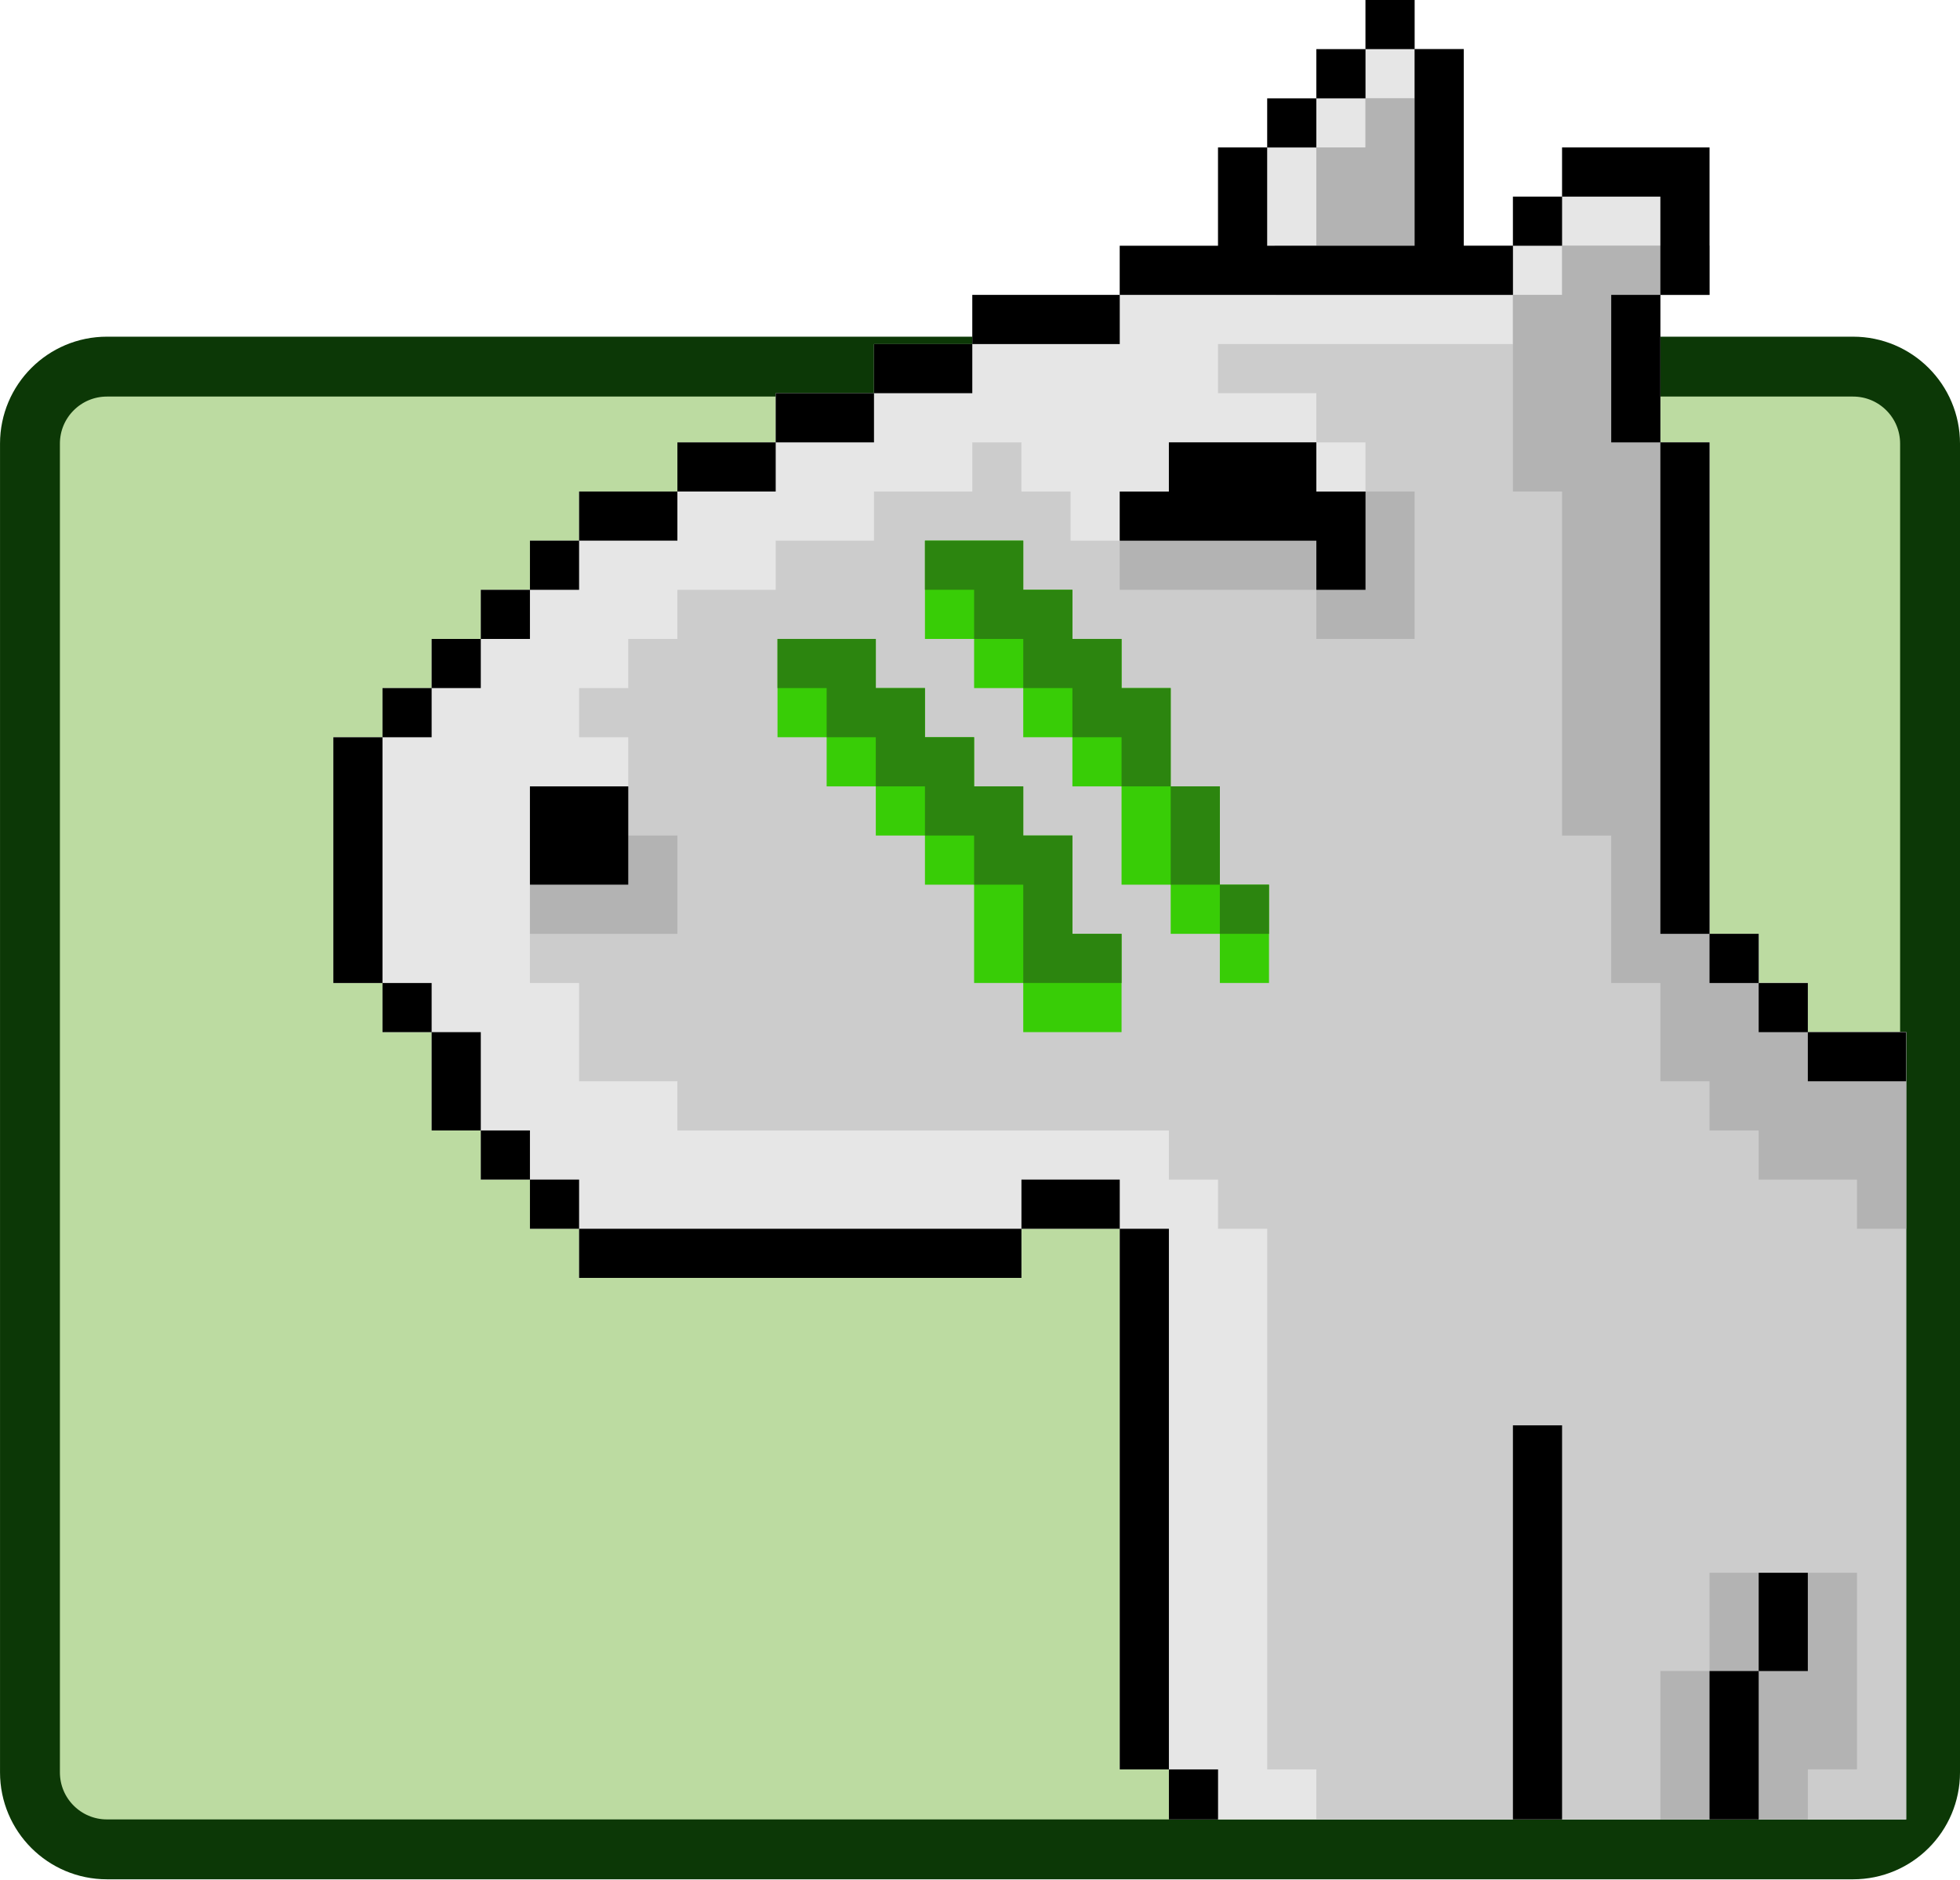
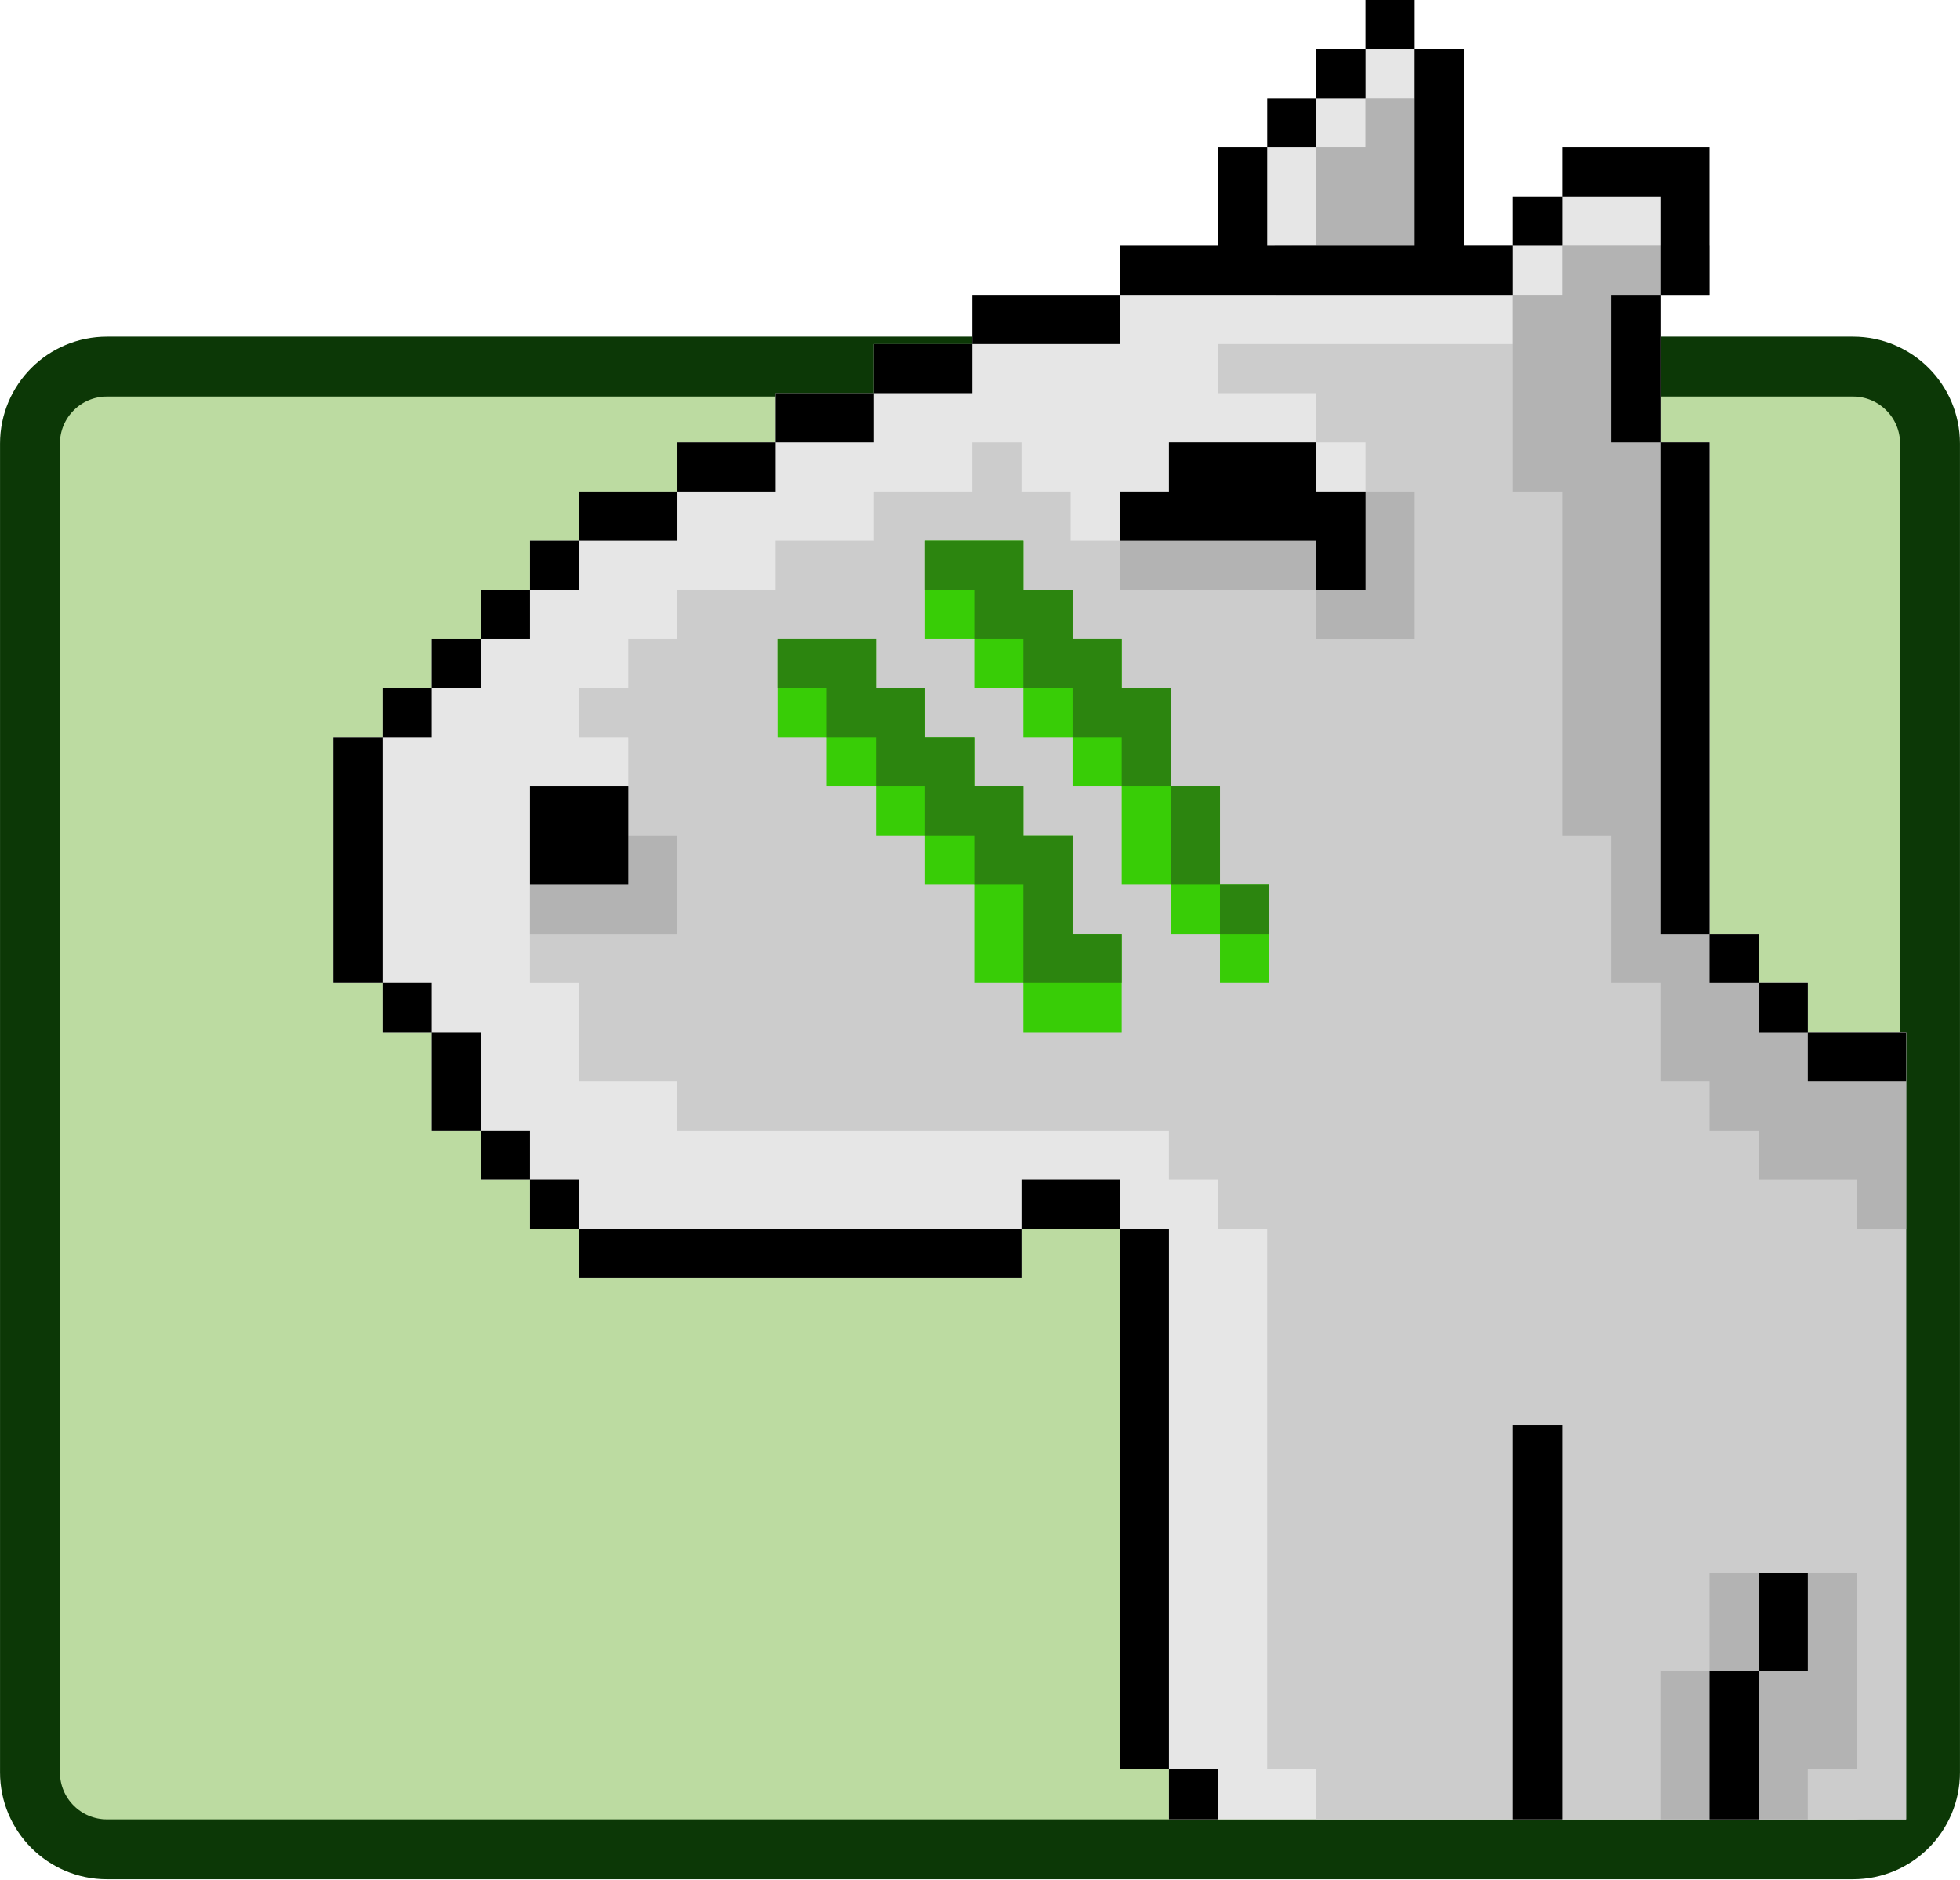
- <svg xmlns="http://www.w3.org/2000/svg" width="229.089" height="219.664" viewBox="0 0 60.613 58.12" version="1.1" id="svg8">
-   <defs id="defs2">
-     <clipPath id="clipPath4773" clipPathUnits="userSpaceOnUse">
-       <path id="path4771" d="m 305.925,416.681 c 0,-51.956 42.119,-94.074 94.075,-94.074 v 0 c 51.956,0 94.074,42.118 94.074,94.074 v 0 c 0,51.955 -42.118,94.074 -94.074,94.074 v 0 c -51.956,0 -94.075,-42.119 -94.075,-94.074" />
-     </clipPath>
-     <clipPath id="clipPath4981" clipPathUnits="userSpaceOnUse">
-       <path id="path4979" d="m 339.313,507.324 h 60.691 V 313.119 h -60.691 z" />
-     </clipPath>
-     <clipPath id="clipPath4761" clipPathUnits="userSpaceOnUse">
-       <path id="path4759" d="M 0,800 H 800 V 0 H 0 Z" />
-     </clipPath>
-     <clipPath clipPathUnits="userSpaceOnUse" id="clipPath4089">
-       <path d="m 2.918,67.206 c 0,14.774 -11.976,26.75 -26.75,26.75 -14.774,0 -26.75,-11.976 -26.75,-26.75 0,-14.774 11.977,-26.75 26.75,-26.75 14.774,0 26.75,11.976 26.75,26.75" style="fill:#6eff6e;fill-opacity:1;fill-rule:nonzero;stroke:none;stroke-width:0.284" id="path4091" />
-     </clipPath>
-   </defs>
-   <g id="layer1" transform="translate(-37.94865,-23.86584)">
-     <text xml:space="preserve" style="font-style:normal;font-variant:normal;font-weight:normal;font-stretch:normal;font-size:18.91px;line-height:1.25;font-family:'Arial Rounded MT Bold';-inkscape-font-specification:'Arial Rounded MT Bold, Normal';font-variant-ligatures:normal;font-variant-position:normal;font-variant-caps:normal;font-variant-numeric:normal;font-variant-alternates:normal;font-feature-settings:normal;text-indent:0;text-align:start;text-decoration:none;text-decoration-line:none;text-decoration-style:solid;text-decoration-color:#000000;letter-spacing:0px;word-spacing:0px;text-transform:none;writing-mode:lr-tb;direction:ltr;text-orientation:mixed;dominant-baseline:auto;baseline-shift:baseline;text-anchor:start;white-space:normal;shape-padding:0;opacity:1;vector-effect:none;fill:#4d4d4d;fill-opacity:1;stroke:none;stroke-width:0.473;stroke-linecap:butt;stroke-linejoin:miter;stroke-miterlimit:4;stroke-dasharray:none;stroke-dashoffset:0;stroke-opacity:1" x="68.421" y="131.293" id="text3995">
-       <tspan id="tspan3993" x="68.421" y="148.334" style="stroke-width:0.473" />
-     </text>
-     <rect style="opacity:1;fill:#bcdba1;fill-opacity:1;stroke:#0c3806;stroke-width:1.852;stroke-miterlimit:4;stroke-dasharray:none;stroke-opacity:1" id="rect4165" width="58.761" height="45.855" x="38.875" y="35.204" ry="2.381" />
-     <path style="fill:#e6e6e6;stroke-width:0.051;fill-opacity:1" d="m 80.176,23.866 v 0.76 0.76 h -0.76 -0.76 v 0.76 0.76 h -0.76 -0.76 v 0.76 0.76 h -0.76 -0.76 v 1.52 1.52 h -1.52 -1.52 v 0.76 0.76 h -2.28 -2.28 v 0.76 0.76 h -1.52 -1.52 v 0.76 0.76 h -1.52 -1.52 v 0.76 0.76 h -1.52 -1.52 v 0.76 0.76 h -1.52 -1.52 v 0.76 0.76 H 55.096 54.337 v 0.76 0.76 h -0.76 -0.76 v 0.76 0.76 h -0.76 -0.76 v 0.76 0.76 H 50.537 49.777 v 0.76 0.76 H 49.017 48.257 v 3.8 3.8 h 0.76 0.76 v 0.76 0.76 h 0.76 0.76 v 1.52 1.52 h 0.76 0.76 v 0.76 0.76 h 0.76 0.76 v 0.76 0.76 h 0.76 0.76 v 0.76 0.76 h 6.84 6.84 v -0.76 -0.76 h 1.52 1.52 v 8.36 8.36 h 0.76 0.76 v 1.548 h 22.8 V 77.065 55.785 h -1.52 -1.52 v -0.76 -0.76 h -0.76 -0.76 V 53.505 52.745 h -0.76 -0.76 v -7.6 -7.6 h -0.76 -0.76 v -2.28 -2.28 h 0.76 0.76 v -2.28 -2.28 h -2.28 -2.28 v 0.76 0.76 h -0.76 -0.76 v 0.76 0.76 h -0.76 -0.76 v -3.04 -3.04 h -0.76 -0.76 v -0.76 -0.76 h -0.76 z" id="path4142" />
-     <path style="fill:#cccccc;stroke-width:0.051;fill-opacity:1" d="m 81.696,25.386 v 0.76 0.76 h -0.76 -0.76 v 0.76 0.76 h -0.76 -0.76 v 1.52 1.52 h -0.76 v 1.52 h 6.84 v -0.76 -0.76 h -0.76 -0.76 v -3.04 -3.04 h -0.76 z m 3.04,7.6 v 0.76 0.76 h -4.56 -4.56 v 0.76 0.76 h 1.52 1.52 v 0.76 0.76 h 0.76 0.76 v 0.76 0.76 h -0.76 -0.76 v -0.76 -0.76 h -2.28 -2.28 v 0.76 0.76 h -0.76 -0.76 v 0.76 0.76 h -0.76 -0.76 v -0.76 -0.76 h -0.76 -0.76 V 38.305 37.546 H 68.776 68.017 v 0.76 0.76 h -1.52 -1.52 v 0.76 0.76 h -1.52 -1.52 v 0.76 0.76 h -1.52 -1.52 v 0.76 0.76 h -0.76 -0.76 v 0.76 0.76 h -0.76 -0.76 v 0.76 0.76 h 0.76 0.76 v 0.76 0.76 H 55.857 54.337 v 3.04 3.04 h 0.76 0.76 v 1.52 1.52 h 1.52 1.52 v 0.76 0.76 h 7.6 7.6 v 0.76 0.76 h 0.76 0.76 v 0.76 0.76 h 0.76 0.76 v 8.36 8.36 h 0.76 0.76 v 1.52 0.028 h 18.24 V 75.545 55.785 h -1.52 -1.52 v -0.76 -0.76 h -0.76 -0.76 V 53.505 52.745 h -0.76 -0.76 v -7.6 -7.6 h -0.76 -0.76 v -2.28 -2.28 h 0.76 0.76 v -1.52 h -3.04 -1.52 v 0.76 0.76 h -0.76 z" id="path4144" />
-     <path style="fill:#b3b3b3;stroke-width:0.051;fill-opacity:1" d="m 81.696,25.386 v 1.52 h -0.76 -0.76 v 0.76 0.76 h -0.76 -0.76 v 1.52 1.52 h -0.76 -0.53 c 7.9e-4,0.076 -0.015,0.156 -0.005,0.23 5.3e-4,0.164 -5.3e-4,0.328 -0.002,0.492 0,0.218 0.015,0.436 -0.005,0.653 0.016,0.048 0.033,0.096 0.048,0.145 h 1.253 6.08 v -0.76 -0.76 h -0.76 -0.76 v -3.04 -3.04 h -0.76 z m 3.04,7.6 v 3.04 3.04 h 0.76 0.76 v 5.32 5.32 h 0.76 0.76 v 2.28 2.28 h 0.76 0.76 v 1.52 1.52 h 0.76 0.76 v 0.76 0.76 h 0.76 0.76 v 0.76 0.76 h 1.52 1.52 v 0.76 0.76 h 0.76 0.76 v -3.04 -3.04 h -1.52 -1.52 v -0.76 -0.76 h -0.76 -0.76 V 53.505 52.745 h -0.76 -0.76 v -7.6 -7.6 h -0.76 -0.76 v -2.28 -2.28 h 1.52 v -1.52 h -3.04 -1.52 v 0.76 0.76 h -0.76 z m -10.64,4.56 v 0.76 0.76 h -0.76 -0.76 v 1.52 1.52 h 3.04 3.04 v 0.76 0.76 h 1.52 1.52 v -2.28 -2.28 h -1.52 -1.52 v -0.76 -0.76 h -2.28 z M 54.337,48.185 v 2.28 2.28 h 2.28 2.28 v -1.52 -1.52 h -0.76 -0.76 v -0.76 -0.76 h -1.52 z m 36.479,24.32 v 1.52 1.52 h -0.76 -0.76 v 4.588 h 4.56 v -1.548 h 0.76 0.76 v -3.04 -3.04 h -2.28 z" id="path4146" />
-     <g transform="matrix(0.05066591,0,0,0.05066591,307.308,36.79493)" id="g4152">
-       <path id="path4148" style="fill:#38cd06" d="m -4751.818,74.814 v 30 30 h 15 15 v 15 15 h 15 15 v 15 15 h 15 15 v 15 15 h 15 15 v 30 30 h 15 15 v 15 15 h 15 15 v 15 15 h 15 15 v -30 -30 h -15 -15 v -30 -30 h -15 -15 v -30 -30 h -15 -15 v -15 -15 h -15 -15 v -15 -15 h -15 -15 v -15 -15 h -30 z m -90,60 v 30 30 h 15 15 v 15 15 h 15 15 v 15 15 h 15 15 v 15 15 h 15 15 v 30 30 h 15 15 v 15 15 h 30 30 v -30 -30 h -15 -15 v -30 -30 h -15 -15 v -15 -15 h -15 -15 v -15 -15 h -15 -15 v -15 -15 h -15 -15 v -15 -15 h -30 z" />
-       <path id="path4150" style="fill:#2c850f" d="m -4751.818,74.814 v 15 15 h 15 15 v 15 15 h 15 15 v 15 15 h 15 15 v 15 15 h 15 15 v 15 15 h 15 15 v -30 -30 h -15 -15 v -15 -15 h -15 -15 v -15 -15 h -15 -15 v -15 -15 h -30 z m 150,150 v 30 30 h 15 15 v -30 -30 h -15 z m 30,60 v 15 15 h 15 15 v -15 -15 h -15 z m -270,-150 v 15 15 h 15 15 v 15 15 h 15 15 v 15 15 h 15 15 v 15 15 h 15 15 v 15 15 h 15 15 v 30 30 h 30 30 v -15 -15 h -15 -15 v -30 -30 h -15 -15 v -15 -15 h -15 -15 v -15 -15 h -15 -15 v -15 -15 h -15 -15 v -15 -15 h -30 z" />
+ <svg xmlns="http://www.w3.org/2000/svg" width="229.09" height="219.66" version="1.1" viewBox="0 0 60.613 58.12">
+   <g transform="translate(-37.949 -23.866)">
+     <g>
+       <text x="68.421" y="131.293" dominant-baseline="auto" fill="#4d4d4d" font-family="'Arial Rounded MT Bold'" font-size="18.91px" letter-spacing="0px" word-spacing="0px" style="font-feature-settings:normal;font-variant-alternates:normal;font-variant-caps:normal;font-variant-ligatures:normal;font-variant-numeric:normal;font-variant-position:normal;line-height:1.25;shape-padding:0;text-decoration-color:#000000;text-decoration-line:none;text-decoration-style:solid;text-indent:0;text-orientation:mixed;text-transform:none;white-space:normal" xml:space="preserve" />
+       <rect x="38.875" y="35.204" width="58.761" height="45.855" ry="2.381" fill="#bcdba1" stroke="#0c3806" stroke-width="1.852" />
+       <g stroke-width=".051">
+         <path d="m80.176 23.866v1.52h-1.52v1.52h-1.52v1.52h-1.52v3.04h-3.04v1.52h-4.56v1.52h-3.04v1.52h-3.04v1.52h-3.04v1.52h-3.04v1.52h-1.52v1.52h-1.52v1.52h-1.52v1.52h-1.52v1.52h-1.52v7.599h1.52v1.52h1.52v3.04h1.52v1.52h1.52v1.52h1.52v1.52h13.68v-1.52h3.04v16.72h1.52v1.548h22.8v-24.348h-3.04v-1.52h-1.52v-1.52h-1.52v-15.2h-1.52v-4.56h1.52v-4.56h-4.56v1.52h-1.52v1.52h-1.52v-6.08h-1.52v-1.52h-0.76z" fill="#e6e6e6" />
+         <path d="m81.696 25.386v1.52h-1.52v1.52h-1.52v3.04h-0.76v1.52h6.84v-1.52h-1.52v-6.08h-0.76zm3.04 7.6v1.52h-9.12v1.52h3.04v1.52h1.52v1.52h-1.52v-1.52h-4.56v1.52h-1.52v1.52h-1.52v-1.52h-1.52v-1.52h-1.52v1.52h-3.04v1.52h-3.04v1.52h-3.04v1.52h-1.52v1.52h-1.52v1.52h1.52v1.52h-3.04v6.08h1.52v3.04h3.04v1.52h15.2v1.52h1.52v1.52h1.52v16.72h1.52v1.548h18.24v-24.348h-3.04v-1.52h-1.52v-1.52h-1.52v-15.2h-1.52v-4.56h1.52v-1.52h-4.56v1.52h-0.76z" fill="#ccc" />
+         <path d="m81.696 25.386v1.52h-1.52v1.52h-1.52v3.04h-1.29c7.9e-4 0.076-0.015 0.156-5e-3 0.23 5.3e-4 0.164-5.3e-4 0.328-2e-3 0.492 0 0.218 0.015 0.436-5e-3 0.653 0.016 0.048 0.033 0.096 0.048 0.145h7.333v-1.52h-1.52v-6.08h-0.76zm3.04 7.6v6.08h1.52v10.64h1.52v4.56h1.52v3.04h1.52v1.52h1.52v1.52h3.04v1.52h1.52v-6.08h-3.04v-1.52h-1.52v-1.52h-1.52v-15.2h-1.52v-4.56h1.52v-1.52h-4.56v1.52h-0.76zm-10.64 4.56v1.52h-1.52v3.04h6.08v1.52h3.04v-4.56h-3.04v-1.52h-2.28zm-19.76 10.64v4.56h4.56v-3.04h-1.52v-1.52h-1.52zm36.479 24.32v3.04h-1.52v4.588h4.56v-1.548h1.52v-6.08h-2.28z" fill="#b3b3b3" />
+       </g>
    </g>
-     <path style="fill:#000000;stroke-width:0.051" d="m 80.176,23.866 v 0.76 0.76 h 0.76 0.76 v -0.76 -0.76 h -0.76 z m 1.52,1.52 v 3.04 3.04 h -2.28 -2.28 v -1.52 -1.52 h -0.76 -0.76 v 1.52 1.52 h -1.52 -1.52 v 0.76 0.76 h 6.08 6.08 v -0.76 -0.76 h -0.76 -0.76 v -3.04 -3.04 h -0.76 z m 3.04,6.08 h 0.76 0.76 v -0.76 -0.76 h -0.76 -0.76 v 0.76 z m 1.52,-1.52 h 1.52 1.52 v 1.52 1.52 h 0.76 0.76 v -2.28 -2.28 h -2.28 -2.28 v 0.76 z m 3.04,3.04 h -0.76 -0.76 v 2.28 2.28 h 0.76 0.76 v -2.28 z m 0,4.56 v 7.6 7.6 h 0.76 0.76 v -7.6 -7.6 h -0.76 z m 1.52,15.2 v 0.76 0.76 h 0.76 0.76 V 53.505 52.745 h -0.76 z m 1.52,1.52 v 0.76 0.76 h 0.76 0.76 v -0.76 -0.76 h -0.76 z m 1.52,1.52 v 0.76 0.76 h 1.52 1.52 v -0.76 -0.76 h -1.52 z M 72.577,32.986 h -2.28 -2.28 v 0.76 0.76 h 2.28 2.28 v -0.76 z m -4.56,1.52 h -1.52 -1.52 v 0.76 0.76 h 1.52 1.52 v -0.76 z m -3.04,1.52 h -1.52 -1.52 v 0.76 0.76 h 1.52 1.52 V 36.785 Z m -3.04,1.52 h -1.52 -1.52 v 0.76 0.76 h 1.52 1.52 v -0.76 z m -3.04,1.52 h -1.52 -1.52 v 0.76 0.76 h 1.52 1.52 v -0.76 z m -3.04,1.52 H 55.096 54.337 v 0.76 0.76 h 0.76 0.76 v -0.76 z m -1.52,1.52 h -0.76 -0.76 v 0.76 0.76 h 0.76 0.76 v -0.76 z m -1.52,1.52 h -0.76 -0.76 v 0.76 0.76 h 0.76 0.76 v -0.76 z m -1.52,1.52 H 50.537 49.777 v 0.76 0.76 h 0.76 0.76 v -0.76 z m -1.52,1.52 H 49.017 48.257 v 3.8 3.8 h 0.76 0.76 v -3.8 z m 0,7.6 v 0.76 0.76 h 0.76 0.76 v -0.76 -0.76 h -0.76 z m 1.52,1.52 v 1.52 1.52 h 0.76 0.76 v -1.52 -1.52 h -0.76 z m 1.52,3.04 v 0.76 0.76 h 0.76 0.76 v -0.76 -0.76 h -0.76 z m 1.52,1.52 v 0.76 0.76 h 0.76 0.76 v -0.76 -0.76 h -0.76 z m 1.52,1.52 v 0.76 0.76 h 6.84 6.84 v -0.76 -0.76 h -6.84 z m 13.68,0 h 1.52 1.52 v -0.76 -0.76 h -1.52 -1.52 v 0.76 z m 3.04,0 v 8.36 8.36 h 0.76 0.76 v -8.36 -8.36 h -0.76 z m 1.52,16.72 v 1.548 h 1.52 v -1.548 h -0.76 z m 3.04,-50.159 h 0.76 0.76 v -0.76 -0.76 h -0.76 -0.76 v 0.76 z m 1.52,-1.52 h 0.76 0.76 V 26.146 25.386 h -0.76 -0.76 V 26.146 Z m -4.56,10.64 v 0.76 0.76 h -0.76 -0.76 v 0.76 0.76 h 3.04 3.04 v 0.76 0.76 h 0.76 0.76 v -1.52 -1.52 h -0.76 -0.76 v -0.76 -0.76 h -2.28 z M 54.337,48.185 v 1.52 1.52 h 1.52 1.52 v -1.52 -1.52 H 55.857 Z M 84.736,67.945 v 8.36 3.828 h 1.52 V 76.305 67.945 h -0.76 z m 7.6,4.56 v 1.52 1.52 h 0.76 0.76 v -1.52 -1.52 h -0.76 z m 0,3.04 h -0.76 -0.76 v 4.588 h 1.52 z" id="path4154" />
+     <g transform="matrix(.050666 0 0 .050666 307.31 36.795)">
+       <path d="m-4751.8 74.814v60h30v30h30v30h30v30h30v60h30v30h30v30h30v-60h-30v-60h-30v-60h-30v-30h-30v-30h-30v-30h-30zm-90 60v60h30v30h30v30h30v30h30v60h30v30h60v-60h-30v-60h-30v-30h-30v-30h-30v-30h-30v-30h-30z" fill="#38cd06" />
+       <path d="m-4751.8 74.814v30h30v30h30v30h30v30h30v30h30v-60h-30v-30h-30v-30h-30v-30h-30zm150 150v60h30v-60h-15zm30 60v30h30v-30h-15zm-270-150v30h30v30h30v30h30v30h30v30h30v60h60v-30h-30v-60h-30v-30h-30v-30h-30v-30h-30v-30h-30z" fill="#2c850f" />
+     </g>
+     <path d="m80.176 23.866v1.52h1.52v-1.52h-0.76zm1.52 1.52v6.08h-4.56v-3.04h-1.52v3.04h-3.04v1.52h12.159v-1.52h-1.52v-6.08h-0.76zm3.04 6.08h1.52v-1.52h-1.52v0.76zm1.52-1.52h3.04v3.04h1.52v-4.56h-4.56v0.76zm3.04 3.04h-1.52v4.56h1.52v-2.28zm0 4.56v15.2h1.52v-15.2h-0.76zm1.52 15.2v1.52h1.52v-1.52h-0.76zm1.52 1.52v1.52h1.52v-1.52h-0.76zm1.52 1.52v1.52h3.04v-1.52h-1.52zm-21.279-22.8h-4.56v1.52h4.56v-0.76zm-4.56 1.52h-3.04v1.52h3.04v-0.76zm-3.04 1.52h-3.04v1.52h3.04v-0.76zm-3.04 1.52h-3.04v1.52h3.04v-0.76zm-3.04 1.52h-3.04v1.52h3.04v-0.76zm-3.04 1.52h-1.52v1.52h1.52v-0.76zm-1.52 1.52h-1.52v1.52h1.52v-0.76zm-1.52 1.52h-1.52v1.52h1.52v-0.76zm-1.52 1.52h-1.52v1.52h1.52v-0.76zm-1.52 1.52h-1.52v7.599h1.52v-3.8zm0 7.599v1.52h1.52v-1.52h-0.76zm1.52 1.52v3.04h1.52v-3.04h-0.76zm1.52 3.04v1.52h1.52v-1.52h-0.76zm1.52 1.52v1.52h1.52v-1.52h-0.76zm1.52 1.52v1.52h13.68v-1.52h-6.84zm13.68 0h3.04v-1.52h-3.04v0.76zm3.04 0v16.72h1.52v-16.72h-0.76zm1.52 16.72v1.548h1.52v-1.548h-0.76zm3.04-50.159h1.52v-1.52h-1.52v0.76zm1.52-1.52h1.52v-1.52h-1.52v0.76zm-4.56 10.64v1.52h-1.52v1.52h6.08v1.52h1.52v-3.04h-1.52v-1.52h-2.28zm-19.76 10.64v3.04h3.04v-3.04h-1.52zm30.399 19.76v12.188h1.52v-12.188h-0.76zm7.6 4.56v3.04h1.52v-3.04h-0.76zm0 3.04h-1.52v4.588h1.52z" stroke-width=".051" />
  </g>
</svg>
